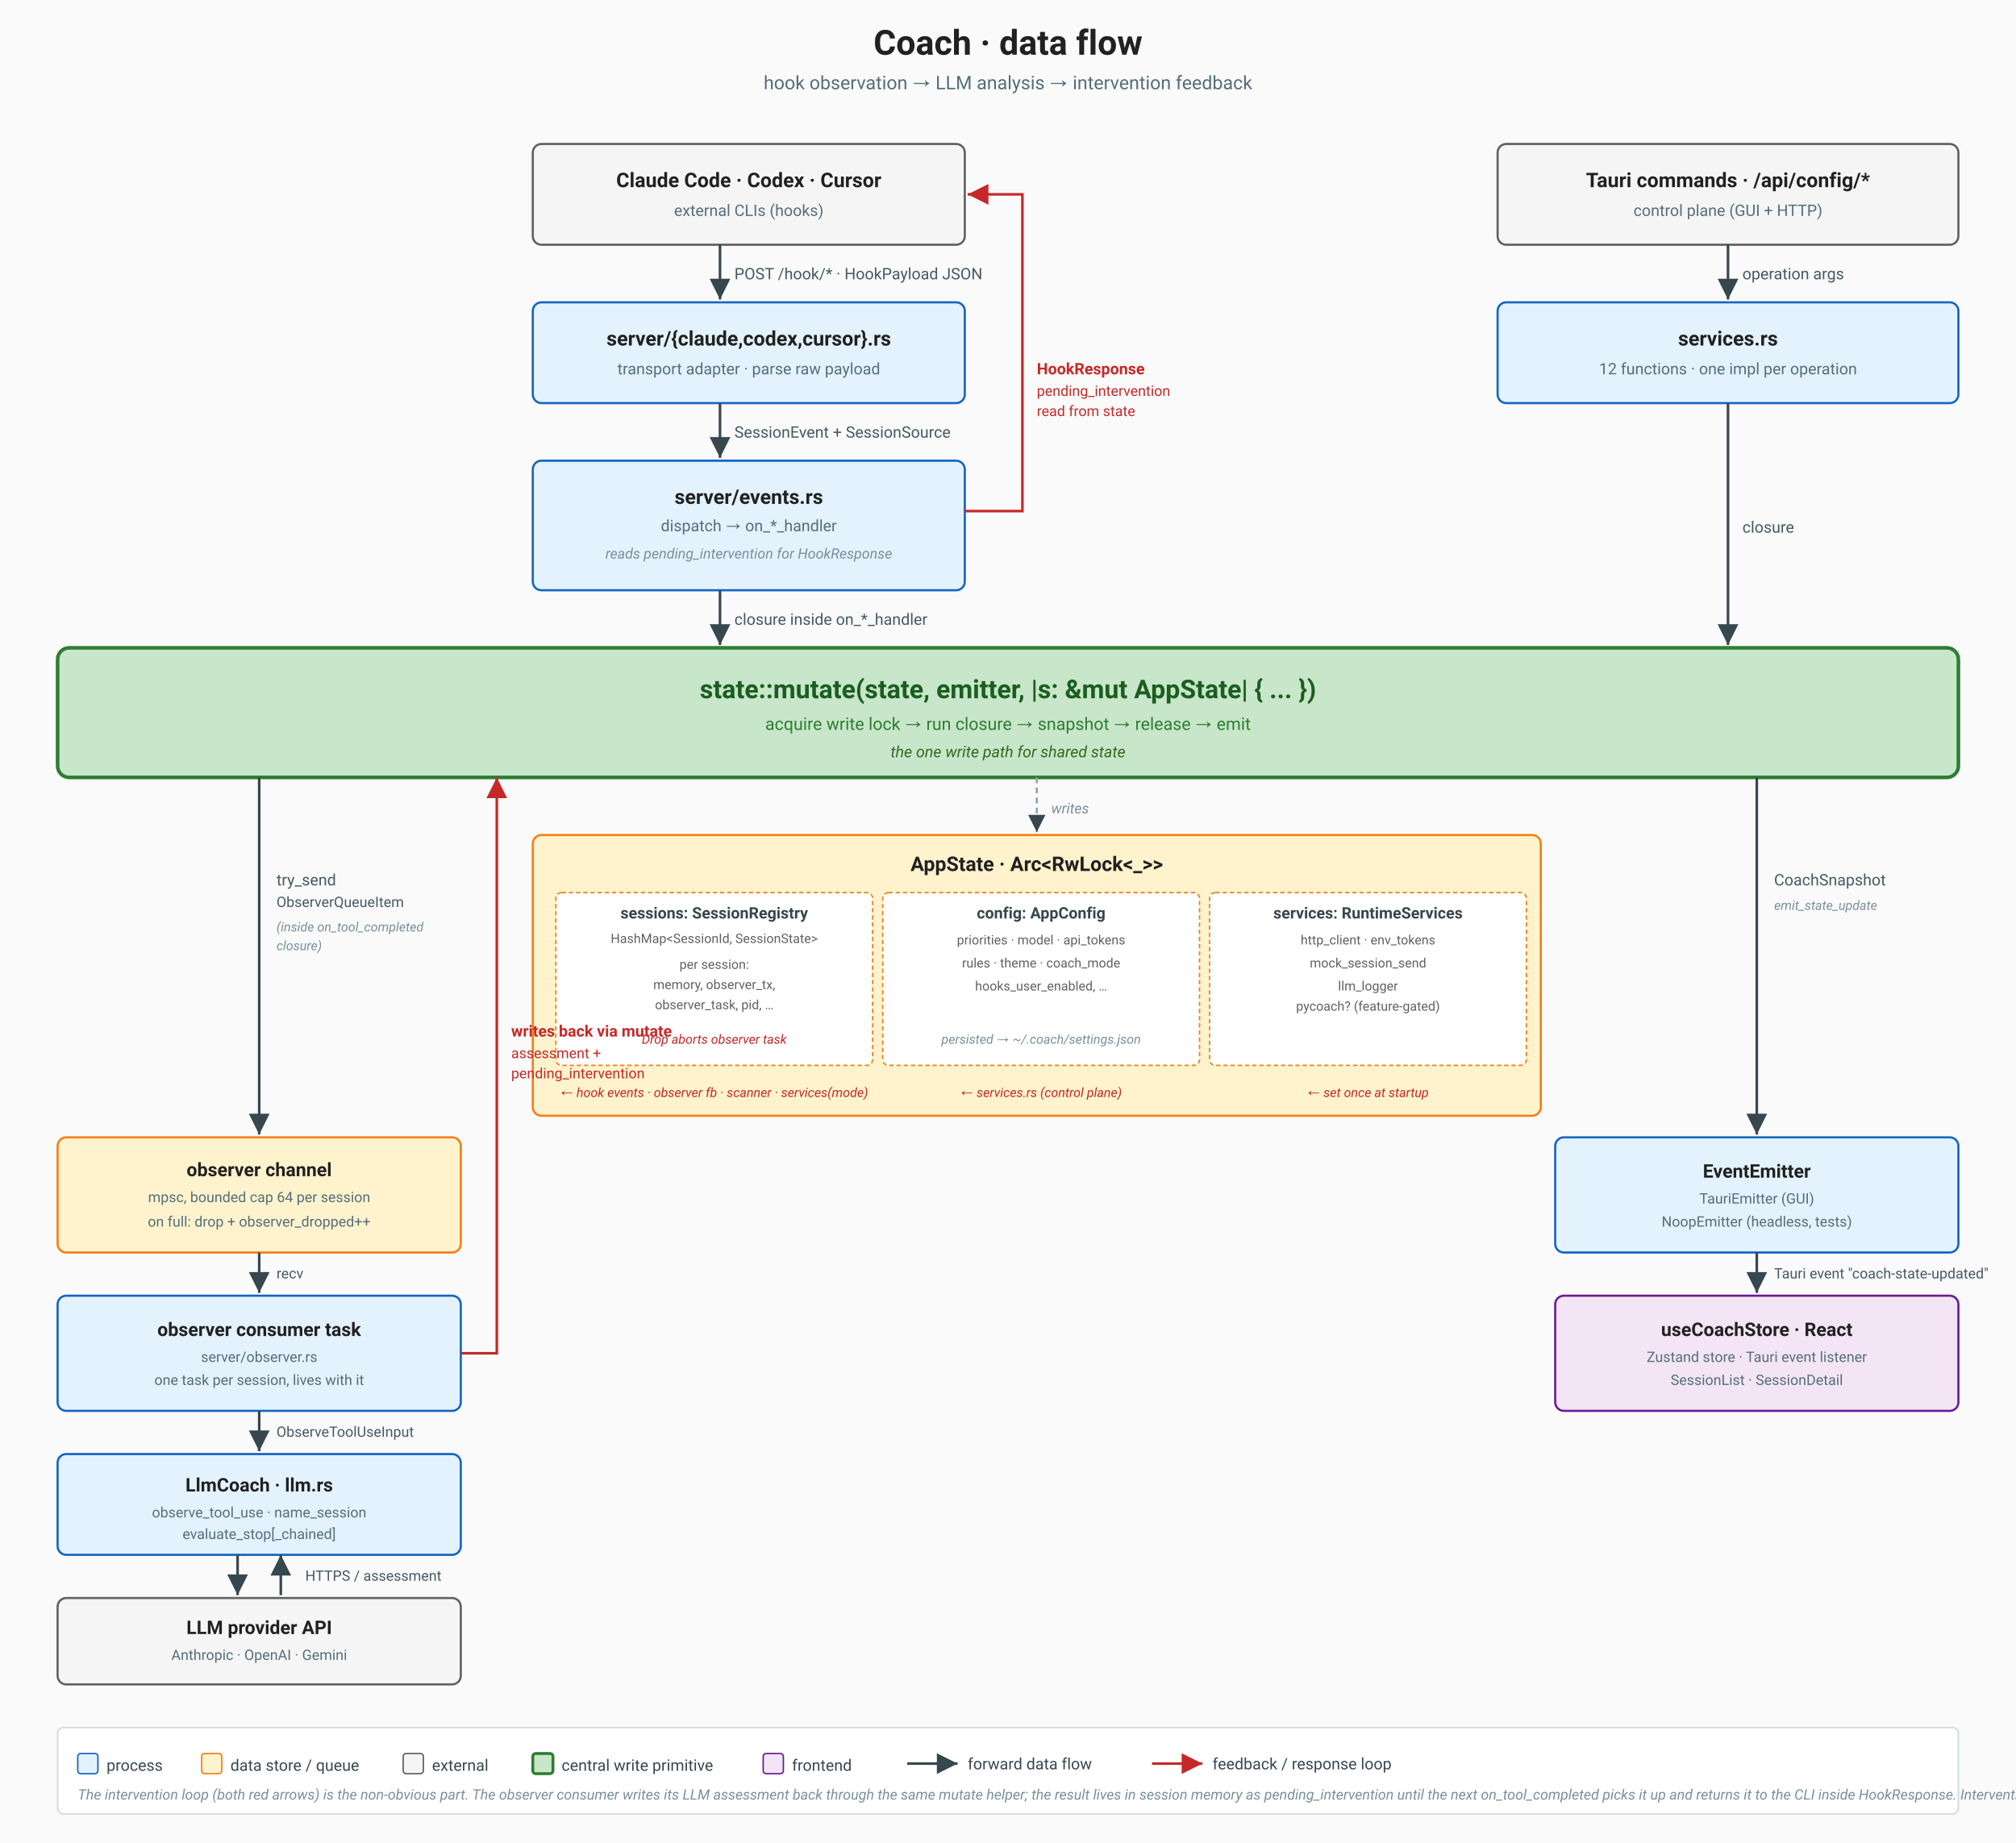
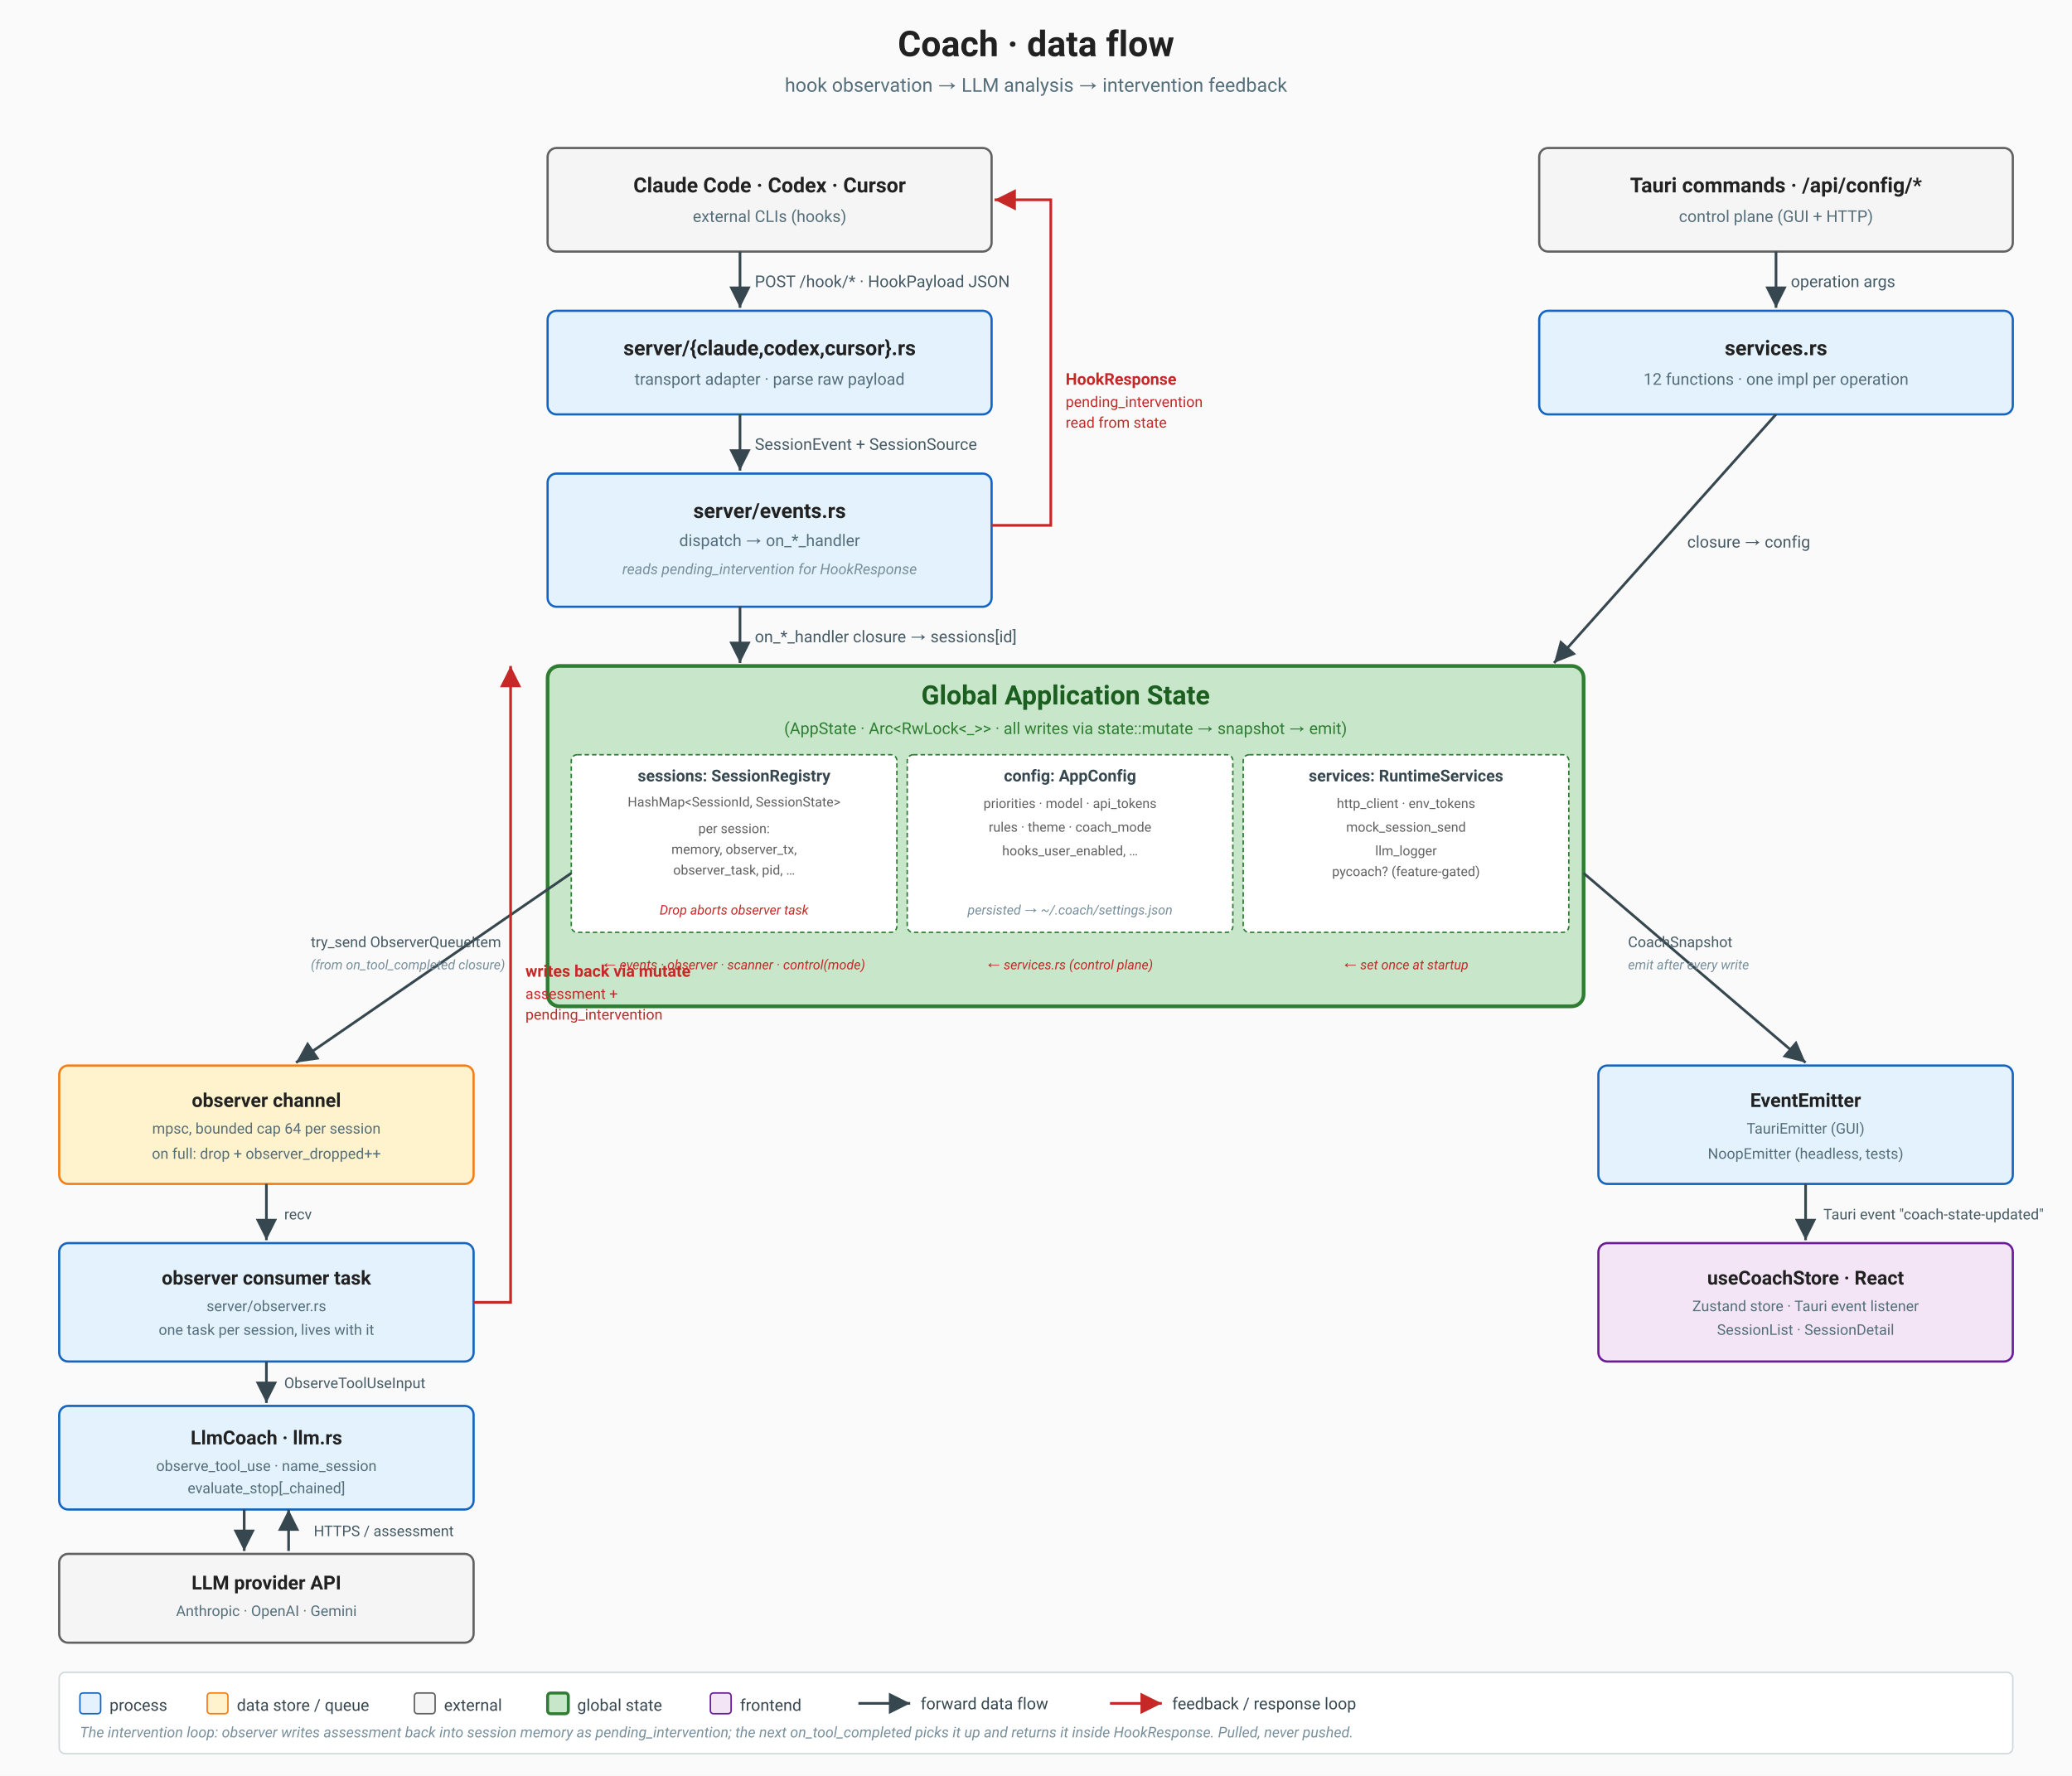
- <svg xmlns="http://www.w3.org/2000/svg" viewBox="0 0 1400 1280" font-family="system-ui, -apple-system, 'Segoe UI', Roboto, Helvetica, sans-serif" font-size="13">
+ <svg xmlns="http://www.w3.org/2000/svg" viewBox="0 0 1400 1200" font-family="system-ui, -apple-system, 'Segoe UI', Roboto, Helvetica, sans-serif" font-size="13">
  <defs>
    <marker id="arrow" viewBox="0 0 10 10" refX="10" refY="5" markerWidth="8" markerHeight="8" orient="auto">
      <path d="M 0 0 L 10 5 L 0 10 z" fill="#37474f" />
    </marker>
    <marker id="arrowfb" viewBox="0 0 10 10" refX="10" refY="5" markerWidth="8" markerHeight="8" orient="auto">
      <path d="M 0 0 L 10 5 L 0 10 z" fill="#c62828" />
    </marker>
  </defs>
-   <rect width="1400" height="1280" fill="#fafafa" />
+   <rect width="1400" height="1200" fill="#fafafa" />
  <text x="700" y="38" font-size="24" font-weight="700" text-anchor="middle" fill="#212121">Coach  ·  data flow</text>
  <text x="700" y="62" font-size="13" text-anchor="middle" fill="#546e7a">hook observation → LLM analysis → intervention feedback</text>
  <g>
    <rect x="370" y="100" width="300" height="70" rx="6" fill="#f5f5f5" stroke="#616161" stroke-width="1.5" />
    <text x="520" y="130" font-size="14" font-weight="600" text-anchor="middle" fill="#212121">Claude Code · Codex · Cursor</text>
    <text x="520" y="150" font-size="11" text-anchor="middle" fill="#546e7a">external CLIs (hooks)</text>
  </g>
  <g>
    <rect x="1040" y="100" width="320" height="70" rx="6" fill="#f5f5f5" stroke="#616161" stroke-width="1.5" />
    <text x="1200" y="130" font-size="14" font-weight="600" text-anchor="middle" fill="#212121">Tauri commands · /api/config/*</text>
    <text x="1200" y="150" font-size="11" text-anchor="middle" fill="#546e7a">control plane (GUI + HTTP)</text>
  </g>
  <g>
    <rect x="370" y="210" width="300" height="70" rx="6" fill="#e3f2fd" stroke="#1565c0" stroke-width="1.5" />
    <text x="520" y="240" font-size="14" font-weight="600" text-anchor="middle" fill="#212121">server/{claude,codex,cursor}.rs</text>
    <text x="520" y="260" font-size="11" text-anchor="middle" fill="#546e7a">transport adapter  ·  parse raw payload</text>
  </g>
  <g>
    <rect x="1040" y="210" width="320" height="70" rx="6" fill="#e3f2fd" stroke="#1565c0" stroke-width="1.5" />
    <text x="1200" y="240" font-size="14" font-weight="600" text-anchor="middle" fill="#212121">services.rs</text>
    <text x="1200" y="260" font-size="11" text-anchor="middle" fill="#546e7a">12 functions  ·  one impl per operation</text>
  </g>
  <g>
    <rect x="370" y="320" width="300" height="90" rx="6" fill="#e3f2fd" stroke="#1565c0" stroke-width="1.5" />
    <text x="520" y="350" font-size="14" font-weight="600" text-anchor="middle" fill="#212121">server/events.rs</text>
    <text x="520" y="369" font-size="11" text-anchor="middle" fill="#546e7a">dispatch → on_*_handler</text>
    <text x="520" y="388" font-size="10" text-anchor="middle" fill="#78909c" font-style="italic">reads pending_intervention for HookResponse</text>
  </g>
  <g>
-     <rect x="40" y="450" width="1320" height="90" rx="8" fill="#c8e6c9" stroke="#2e7d32" stroke-width="2.5" />
-     <text x="700" y="485" font-size="18" font-weight="700" text-anchor="middle" fill="#1b5e20">state::mutate(state, emitter, |s: &amp;mut AppState| { ... })</text>
-     <text x="700" y="507" font-size="12" text-anchor="middle" fill="#2e7d32">acquire write lock  →  run closure  →  snapshot  →  release  →  emit</text>
-     <text x="700" y="526" font-size="11" text-anchor="middle" fill="#33691e" font-style="italic">the one write path for shared state</text>
+     <rect x="370" y="450" width="700" height="230" rx="8" fill="#c8e6c9" stroke="#2e7d32" stroke-width="2.5" />
+     <text x="720" y="476" font-size="18" font-weight="700" text-anchor="middle" fill="#1b5e20">Global Application State</text>
+     <text x="720" y="496" font-size="11" text-anchor="middle" fill="#2e7d32">(AppState · Arc&lt;RwLock&lt;_&gt;&gt;  ·  all writes via state::mutate → snapshot → emit)</text>
+     <rect x="386" y="510" width="220" height="120" rx="4" fill="#ffffff" stroke="#2e7d32" stroke-dasharray="3 2" />
+     <text x="496" y="528" font-size="11" font-weight="600" text-anchor="middle" fill="#37474f">sessions: SessionRegistry</text>
+     <text x="496" y="545" font-size="9" text-anchor="middle" fill="#616161">HashMap&lt;SessionId, SessionState&gt;</text>
+     <text x="496" y="563" font-size="9" text-anchor="middle" fill="#616161">per session:</text>
+     <text x="496" y="577" font-size="9" text-anchor="middle" fill="#616161">memory, observer_tx,</text>
+     <text x="496" y="591" font-size="9" text-anchor="middle" fill="#616161">observer_task, pid, …</text>
+     <text x="496" y="618" font-size="9" text-anchor="middle" fill="#c62828" font-style="italic">Drop aborts observer task</text>
+     <rect x="613" y="510" width="220" height="120" rx="4" fill="#ffffff" stroke="#2e7d32" stroke-dasharray="3 2" />
+     <text x="723" y="528" font-size="11" font-weight="600" text-anchor="middle" fill="#37474f">config: AppConfig</text>
+     <text x="723" y="546" font-size="9" text-anchor="middle" fill="#616161">priorities · model · api_tokens</text>
+     <text x="723" y="562" font-size="9" text-anchor="middle" fill="#616161">rules · theme · coach_mode</text>
+     <text x="723" y="578" font-size="9" text-anchor="middle" fill="#616161">hooks_user_enabled, …</text>
+     <text x="723" y="618" font-size="9" text-anchor="middle" fill="#78909c" font-style="italic">persisted → ~/.coach/settings.json</text>
+     <rect x="840" y="510" width="220" height="120" rx="4" fill="#ffffff" stroke="#2e7d32" stroke-dasharray="3 2" />
+     <text x="950" y="528" font-size="11" font-weight="600" text-anchor="middle" fill="#37474f">services: RuntimeServices</text>
+     <text x="950" y="546" font-size="9" text-anchor="middle" fill="#616161">http_client · env_tokens</text>
+     <text x="950" y="562" font-size="9" text-anchor="middle" fill="#616161">mock_session_send</text>
+     <text x="950" y="578" font-size="9" text-anchor="middle" fill="#616161">llm_logger</text>
+     <text x="950" y="592" font-size="9" text-anchor="middle" fill="#616161">pycoach? (feature-gated)</text>
+     <text x="496" y="655" font-size="9" font-style="italic" text-anchor="middle" fill="#c62828">← events · observer · scanner · control(mode)</text>
+     <text x="723" y="655" font-size="9" font-style="italic" text-anchor="middle" fill="#c62828">← services.rs (control plane)</text>
+     <text x="950" y="655" font-size="9" font-style="italic" text-anchor="middle" fill="#c62828">← set once at startup</text>
  </g>
  <g>
-     <rect x="370" y="580" width="700" height="195" rx="6" fill="#fff3cd" stroke="#f57f17" stroke-width="1.5" />
-     <text x="720" y="605" font-size="14" font-weight="600" text-anchor="middle" fill="#212121">AppState  ·  Arc&lt;RwLock&lt;_&gt;&gt;</text>
-     <rect x="386" y="620" width="220" height="120" rx="4" fill="#ffffff" stroke="#f57f17" stroke-dasharray="3 2" />
-     <text x="496" y="638" font-size="11" font-weight="600" text-anchor="middle" fill="#37474f">sessions: SessionRegistry</text>
-     <text x="496" y="655" font-size="9" text-anchor="middle" fill="#616161">HashMap&lt;SessionId, SessionState&gt;</text>
-     <text x="496" y="673" font-size="9" text-anchor="middle" fill="#616161">per session:</text>
-     <text x="496" y="687" font-size="9" text-anchor="middle" fill="#616161">memory, observer_tx,</text>
-     <text x="496" y="701" font-size="9" text-anchor="middle" fill="#616161">observer_task, pid, …</text>
-     <text x="496" y="725" font-size="9" text-anchor="middle" fill="#c62828" font-style="italic">Drop aborts observer task</text>
-     <rect x="613" y="620" width="220" height="120" rx="4" fill="#ffffff" stroke="#f57f17" stroke-dasharray="3 2" />
-     <text x="723" y="638" font-size="11" font-weight="600" text-anchor="middle" fill="#37474f">config: AppConfig</text>
-     <text x="723" y="656" font-size="9" text-anchor="middle" fill="#616161">priorities · model · api_tokens</text>
-     <text x="723" y="672" font-size="9" text-anchor="middle" fill="#616161">rules · theme · coach_mode</text>
-     <text x="723" y="688" font-size="9" text-anchor="middle" fill="#616161">hooks_user_enabled, …</text>
-     <text x="723" y="725" font-size="9" text-anchor="middle" fill="#78909c" font-style="italic">persisted → ~/.coach/settings.json</text>
-     <rect x="840" y="620" width="220" height="120" rx="4" fill="#ffffff" stroke="#f57f17" stroke-dasharray="3 2" />
-     <text x="950" y="638" font-size="11" font-weight="600" text-anchor="middle" fill="#37474f">services: RuntimeServices</text>
-     <text x="950" y="656" font-size="9" text-anchor="middle" fill="#616161">http_client · env_tokens</text>
-     <text x="950" y="672" font-size="9" text-anchor="middle" fill="#616161">mock_session_send</text>
-     <text x="950" y="688" font-size="9" text-anchor="middle" fill="#616161">llm_logger</text>
-     <text x="950" y="702" font-size="9" text-anchor="middle" fill="#616161">pycoach? (feature-gated)</text>
-     <text x="496" y="762" font-size="9" font-style="italic" text-anchor="middle" fill="#c62828">← hook events · observer fb · scanner · services(mode)</text>
-     <text x="723" y="762" font-size="9" font-style="italic" text-anchor="middle" fill="#c62828">← services.rs (control plane)</text>
-     <text x="950" y="762" font-size="9" font-style="italic" text-anchor="middle" fill="#c62828">← set once at startup</text>
+     <rect x="40" y="720" width="280" height="80" rx="6" fill="#fff3cd" stroke="#f57f17" stroke-width="1.5" />
+     <text x="180" y="748" font-size="13" font-weight="600" text-anchor="middle" fill="#212121">observer channel</text>
+     <text x="180" y="766" font-size="10" text-anchor="middle" fill="#546e7a">mpsc, bounded cap 64 per session</text>
+     <text x="180" y="783" font-size="10" text-anchor="middle" fill="#546e7a">on full: drop + observer_dropped++</text>
  </g>
  <g>
-     <rect x="40" y="790" width="280" height="80" rx="6" fill="#fff3cd" stroke="#f57f17" stroke-width="1.5" />
-     <text x="180" y="817" font-size="13" font-weight="600" text-anchor="middle" fill="#212121">observer channel</text>
-     <text x="180" y="835" font-size="10" text-anchor="middle" fill="#546e7a">mpsc, bounded cap 64 per session</text>
-     <text x="180" y="852" font-size="10" text-anchor="middle" fill="#546e7a">on full: drop + observer_dropped++</text>
+     <rect x="1080" y="720" width="280" height="80" rx="6" fill="#e3f2fd" stroke="#1565c0" stroke-width="1.5" />
+     <text x="1220" y="748" font-size="13" font-weight="600" text-anchor="middle" fill="#212121">EventEmitter</text>
+     <text x="1220" y="766" font-size="10" text-anchor="middle" fill="#546e7a">TauriEmitter (GUI)</text>
+     <text x="1220" y="783" font-size="10" text-anchor="middle" fill="#546e7a">NoopEmitter (headless, tests)</text>
  </g>
  <g>
-     <rect x="1080" y="790" width="280" height="80" rx="6" fill="#e3f2fd" stroke="#1565c0" stroke-width="1.5" />
-     <text x="1220" y="818" font-size="13" font-weight="600" text-anchor="middle" fill="#212121">EventEmitter</text>
-     <text x="1220" y="836" font-size="10" text-anchor="middle" fill="#546e7a">TauriEmitter (GUI)</text>
-     <text x="1220" y="852" font-size="10" text-anchor="middle" fill="#546e7a">NoopEmitter (headless, tests)</text>
+     <rect x="40" y="840" width="280" height="80" rx="6" fill="#e3f2fd" stroke="#1565c0" stroke-width="1.5" />
+     <text x="180" y="868" font-size="13" font-weight="600" text-anchor="middle" fill="#212121">observer consumer task</text>
+     <text x="180" y="886" font-size="10" text-anchor="middle" fill="#546e7a">server/observer.rs</text>
+     <text x="180" y="902" font-size="10" text-anchor="middle" fill="#546e7a">one task per session, lives with it</text>
  </g>
  <g>
-     <rect x="40" y="900" width="280" height="80" rx="6" fill="#e3f2fd" stroke="#1565c0" stroke-width="1.5" />
-     <text x="180" y="928" font-size="13" font-weight="600" text-anchor="middle" fill="#212121">observer consumer task</text>
-     <text x="180" y="946" font-size="10" text-anchor="middle" fill="#546e7a">server/observer.rs</text>
-     <text x="180" y="962" font-size="10" text-anchor="middle" fill="#546e7a">one task per session, lives with it</text>
+     <rect x="1080" y="840" width="280" height="80" rx="6" fill="#f3e5f5" stroke="#6a1b9a" stroke-width="1.5" />
+     <text x="1220" y="868" font-size="13" font-weight="600" text-anchor="middle" fill="#212121">useCoachStore  ·  React</text>
+     <text x="1220" y="886" font-size="10" text-anchor="middle" fill="#546e7a">Zustand store · Tauri event listener</text>
+     <text x="1220" y="902" font-size="10" text-anchor="middle" fill="#546e7a">SessionList · SessionDetail</text>
  </g>
  <g>
-     <rect x="1080" y="900" width="280" height="80" rx="6" fill="#f3e5f5" stroke="#6a1b9a" stroke-width="1.5" />
-     <text x="1220" y="928" font-size="13" font-weight="600" text-anchor="middle" fill="#212121">useCoachStore  ·  React</text>
-     <text x="1220" y="946" font-size="10" text-anchor="middle" fill="#546e7a">Zustand store · Tauri event listener</text>
-     <text x="1220" y="962" font-size="10" text-anchor="middle" fill="#546e7a">SessionList · SessionDetail</text>
+     <rect x="40" y="950" width="280" height="70" rx="6" fill="#e3f2fd" stroke="#1565c0" stroke-width="1.5" />
+     <text x="180" y="976" font-size="13" font-weight="600" text-anchor="middle" fill="#212121">LlmCoach  ·  llm.rs</text>
+     <text x="180" y="994" font-size="10" text-anchor="middle" fill="#546e7a">observe_tool_use · name_session</text>
+     <text x="180" y="1009" font-size="10" text-anchor="middle" fill="#546e7a">evaluate_stop[_chained]</text>
  </g>
  <g>
-     <rect x="40" y="1010" width="280" height="70" rx="6" fill="#e3f2fd" stroke="#1565c0" stroke-width="1.5" />
-     <text x="180" y="1036" font-size="13" font-weight="600" text-anchor="middle" fill="#212121">LlmCoach  ·  llm.rs</text>
-     <text x="180" y="1054" font-size="10" text-anchor="middle" fill="#546e7a">observe_tool_use · name_session</text>
-     <text x="180" y="1069" font-size="10" text-anchor="middle" fill="#546e7a">evaluate_stop[_chained]</text>
-   </g>
-   <g>
-     <rect x="40" y="1110" width="280" height="60" rx="6" fill="#f5f5f5" stroke="#616161" stroke-width="1.5" />
-     <text x="180" y="1135" font-size="13" font-weight="600" text-anchor="middle" fill="#212121">LLM provider API</text>
-     <text x="180" y="1153" font-size="10" text-anchor="middle" fill="#546e7a">Anthropic · OpenAI · Gemini</text>
+     <rect x="40" y="1050" width="280" height="60" rx="6" fill="#f5f5f5" stroke="#616161" stroke-width="1.5" />
+     <text x="180" y="1074" font-size="13" font-weight="600" text-anchor="middle" fill="#212121">LLM provider API</text>
+     <text x="180" y="1092" font-size="10" text-anchor="middle" fill="#546e7a">Anthropic · OpenAI · Gemini</text>
  </g>
  <line x1="500" y1="170" x2="500" y2="208" stroke="#37474f" stroke-width="1.8" marker-end="url(#arrow)" />
  <text x="510" y="194" font-size="11" fill="#455a64">POST /hook/*  ·  HookPayload JSON</text>
  <line x1="500" y1="280" x2="500" y2="318" stroke="#37474f" stroke-width="1.8" marker-end="url(#arrow)" />
  <text x="510" y="304" font-size="11" fill="#455a64">SessionEvent + SessionSource</text>
  <line x1="500" y1="410" x2="500" y2="448" stroke="#37474f" stroke-width="1.8" marker-end="url(#arrow)" />
-   <text x="510" y="434" font-size="11" fill="#455a64">closure inside on_*_handler</text>
+   <text x="510" y="434" font-size="11" fill="#455a64">on_*_handler closure → sessions[id]</text>
  <polyline points="670,355 710,355 710,135 672,135" fill="none" stroke="#c62828" stroke-width="1.8" marker-end="url(#arrowfb)" />
  <text x="720" y="260" font-size="11" fill="#c62828" font-weight="600">HookResponse</text>
  <text x="720" y="275" font-size="10" fill="#c62828">pending_intervention</text>
  <text x="720" y="289" font-size="10" fill="#c62828">read from state</text>
  <line x1="1200" y1="170" x2="1200" y2="208" stroke="#37474f" stroke-width="1.8" marker-end="url(#arrow)" />
  <text x="1210" y="194" font-size="11" fill="#455a64">operation args</text>
-   <line x1="1200" y1="280" x2="1200" y2="448" stroke="#37474f" stroke-width="1.8" marker-end="url(#arrow)" />
-   <text x="1210" y="370" font-size="11" fill="#455a64">closure</text>
-   <line x1="720" y1="540" x2="720" y2="578" stroke="#90a4ae" stroke-width="1.5" stroke-dasharray="4 3" marker-end="url(#arrow)" />
-   <text x="730" y="565" font-size="10" fill="#78909c" font-style="italic">writes</text>
-   <line x1="180" y1="540" x2="180" y2="788" stroke="#37474f" stroke-width="1.8" marker-end="url(#arrow)" />
-   <text x="192" y="615" font-size="11" fill="#455a64">try_send</text>
-   <text x="192" y="630" font-size="10" fill="#455a64">ObserverQueueItem</text>
-   <text x="192" y="647" font-size="9" fill="#78909c" font-style="italic">(inside on_tool_completed</text>
-   <text x="192" y="660" font-size="9" fill="#78909c" font-style="italic">closure)</text>
-   <line x1="1220" y1="540" x2="1220" y2="788" stroke="#37474f" stroke-width="1.8" marker-end="url(#arrow)" />
-   <text x="1232" y="615" font-size="11" fill="#455a64">CoachSnapshot</text>
-   <text x="1232" y="632" font-size="9" fill="#78909c" font-style="italic">emit_state_update</text>
-   <line x1="180" y1="870" x2="180" y2="898" stroke="#37474f" stroke-width="1.8" marker-end="url(#arrow)" />
-   <text x="192" y="888" font-size="10" fill="#455a64">recv</text>
-   <line x1="180" y1="980" x2="180" y2="1008" stroke="#37474f" stroke-width="1.8" marker-end="url(#arrow)" />
-   <text x="192" y="998" font-size="10" fill="#455a64">ObserveToolUseInput</text>
-   <line x1="165" y1="1080" x2="165" y2="1108" stroke="#37474f" stroke-width="1.8" marker-end="url(#arrow)" />
-   <line x1="195" y1="1108" x2="195" y2="1080" stroke="#37474f" stroke-width="1.8" marker-end="url(#arrow)" />
-   <text x="212" y="1098" font-size="10" fill="#455a64">HTTPS / assessment</text>
-   <polyline points="320,940 345,940 345,540" fill="none" stroke="#c62828" stroke-width="1.8" marker-end="url(#arrowfb)" />
-   <text x="355" y="720" font-size="11" fill="#c62828" font-weight="600">writes back via mutate</text>
-   <text x="355" y="735" font-size="10" fill="#c62828">assessment +</text>
-   <text x="355" y="749" font-size="10" fill="#c62828">pending_intervention</text>
-   <line x1="1220" y1="870" x2="1220" y2="898" stroke="#37474f" stroke-width="1.8" marker-end="url(#arrow)" />
-   <text x="1232" y="888" font-size="10" fill="#455a64">Tauri event "coach-state-updated"</text>
-   <g transform="translate(40, 1200)">
-     <rect x="0" y="0" width="1320" height="60" fill="#ffffff" stroke="#cfd8dc" stroke-width="1" rx="4" />
-     <rect x="14" y="18" width="14" height="14" fill="#e3f2fd" stroke="#1565c0" rx="2" />
-     <text x="34" y="30" font-size="11" fill="#37474f">process</text>
-     <rect x="100" y="18" width="14" height="14" fill="#fff3cd" stroke="#f57f17" rx="2" />
-     <text x="120" y="30" font-size="11" fill="#37474f">data store / queue</text>
-     <rect x="240" y="18" width="14" height="14" fill="#f5f5f5" stroke="#616161" rx="2" />
-     <text x="260" y="30" font-size="11" fill="#37474f">external</text>
-     <rect x="330" y="18" width="14" height="14" fill="#c8e6c9" stroke="#2e7d32" stroke-width="2" rx="2" />
-     <text x="350" y="30" font-size="11" fill="#37474f">central write primitive</text>
-     <rect x="490" y="18" width="14" height="14" fill="#f3e5f5" stroke="#6a1b9a" rx="2" />
-     <text x="510" y="30" font-size="11" fill="#37474f">frontend</text>
-     <line x1="590" y1="25" x2="625" y2="25" stroke="#37474f" stroke-width="1.8" marker-end="url(#arrow)" />
-     <text x="632" y="29" font-size="11" fill="#37474f">forward data flow</text>
-     <line x1="760" y1="25" x2="795" y2="25" stroke="#c62828" stroke-width="1.8" marker-end="url(#arrowfb)" />
-     <text x="802" y="29" font-size="11" fill="#37474f">feedback / response loop</text>
-     <text x="14" y="50" font-size="10" fill="#78909c" font-style="italic">The intervention loop (both red arrows) is the non-obvious part. The observer consumer writes its LLM assessment back through the same mutate helper; the result lives in session memory as pending_intervention until the next on_tool_completed picks it up and returns it to the CLI inside HookResponse. Interventions are pulled by the next hook, never pushed.</text>
+   <line x1="1200" y1="280" x2="1050" y2="448" stroke="#37474f" stroke-width="1.8" marker-end="url(#arrow)" />
+   <text x="1140" y="370" font-size="11" fill="#455a64">closure → config</text>
+   <line x1="386" y1="590" x2="200" y2="718" stroke="#37474f" stroke-width="1.8" marker-end="url(#arrow)" />
+   <text x="210" y="640" font-size="10" fill="#455a64">try_send ObserverQueueItem</text>
+   <text x="210" y="655" font-size="9" fill="#78909c" font-style="italic">(from on_tool_completed closure)</text>
+   <line x1="1070" y1="590" x2="1220" y2="718" stroke="#37474f" stroke-width="1.8" marker-end="url(#arrow)" />
+   <text x="1100" y="640" font-size="10" fill="#455a64">CoachSnapshot</text>
+   <text x="1100" y="655" font-size="9" fill="#78909c" font-style="italic">emit after every write</text>
+   <line x1="180" y1="800" x2="180" y2="838" stroke="#37474f" stroke-width="1.8" marker-end="url(#arrow)" />
+   <text x="192" y="824" font-size="10" fill="#455a64">recv</text>
+   <line x1="180" y1="920" x2="180" y2="948" stroke="#37474f" stroke-width="1.8" marker-end="url(#arrow)" />
+   <text x="192" y="938" font-size="10" fill="#455a64">ObserveToolUseInput</text>
+   <line x1="165" y1="1020" x2="165" y2="1048" stroke="#37474f" stroke-width="1.8" marker-end="url(#arrow)" />
+   <line x1="195" y1="1048" x2="195" y2="1020" stroke="#37474f" stroke-width="1.8" marker-end="url(#arrow)" />
+   <text x="212" y="1038" font-size="10" fill="#455a64">HTTPS / assessment</text>
+   <polyline points="320,880 345,880 345,450" fill="none" stroke="#c62828" stroke-width="1.8" marker-end="url(#arrowfb)" />
+   <text x="355" y="660" font-size="11" fill="#c62828" font-weight="600">writes back via mutate</text>
+   <text x="355" y="675" font-size="10" fill="#c62828">assessment +</text>
+   <text x="355" y="689" font-size="10" fill="#c62828">pending_intervention</text>
+   <line x1="1220" y1="800" x2="1220" y2="838" stroke="#37474f" stroke-width="1.8" marker-end="url(#arrow)" />
+   <text x="1232" y="824" font-size="10" fill="#455a64">Tauri event "coach-state-updated"</text>
+   <g transform="translate(40, 1130)">
+     <rect x="0" y="0" width="1320" height="55" fill="#ffffff" stroke="#cfd8dc" stroke-width="1" rx="4" />
+     <rect x="14" y="14" width="14" height="14" fill="#e3f2fd" stroke="#1565c0" rx="2" />
+     <text x="34" y="26" font-size="11" fill="#37474f">process</text>
+     <rect x="100" y="14" width="14" height="14" fill="#fff3cd" stroke="#f57f17" rx="2" />
+     <text x="120" y="26" font-size="11" fill="#37474f">data store / queue</text>
+     <rect x="240" y="14" width="14" height="14" fill="#f5f5f5" stroke="#616161" rx="2" />
+     <text x="260" y="26" font-size="11" fill="#37474f">external</text>
+     <rect x="330" y="14" width="14" height="14" fill="#c8e6c9" stroke="#2e7d32" stroke-width="2" rx="2" />
+     <text x="350" y="26" font-size="11" fill="#37474f">global state</text>
+     <rect x="440" y="14" width="14" height="14" fill="#f3e5f5" stroke="#6a1b9a" rx="2" />
+     <text x="460" y="26" font-size="11" fill="#37474f">frontend</text>
+     <line x1="540" y1="21" x2="575" y2="21" stroke="#37474f" stroke-width="1.8" marker-end="url(#arrow)" />
+     <text x="582" y="25" font-size="11" fill="#37474f">forward data flow</text>
+     <line x1="710" y1="21" x2="745" y2="21" stroke="#c62828" stroke-width="1.8" marker-end="url(#arrowfb)" />
+     <text x="752" y="25" font-size="11" fill="#37474f">feedback / response loop</text>
+     <text x="14" y="44" font-size="10" fill="#78909c" font-style="italic">The intervention loop: observer writes assessment back into session memory as pending_intervention; the next on_tool_completed picks it up and returns it inside HookResponse. Pulled, never pushed.</text>
  </g>
</svg>
